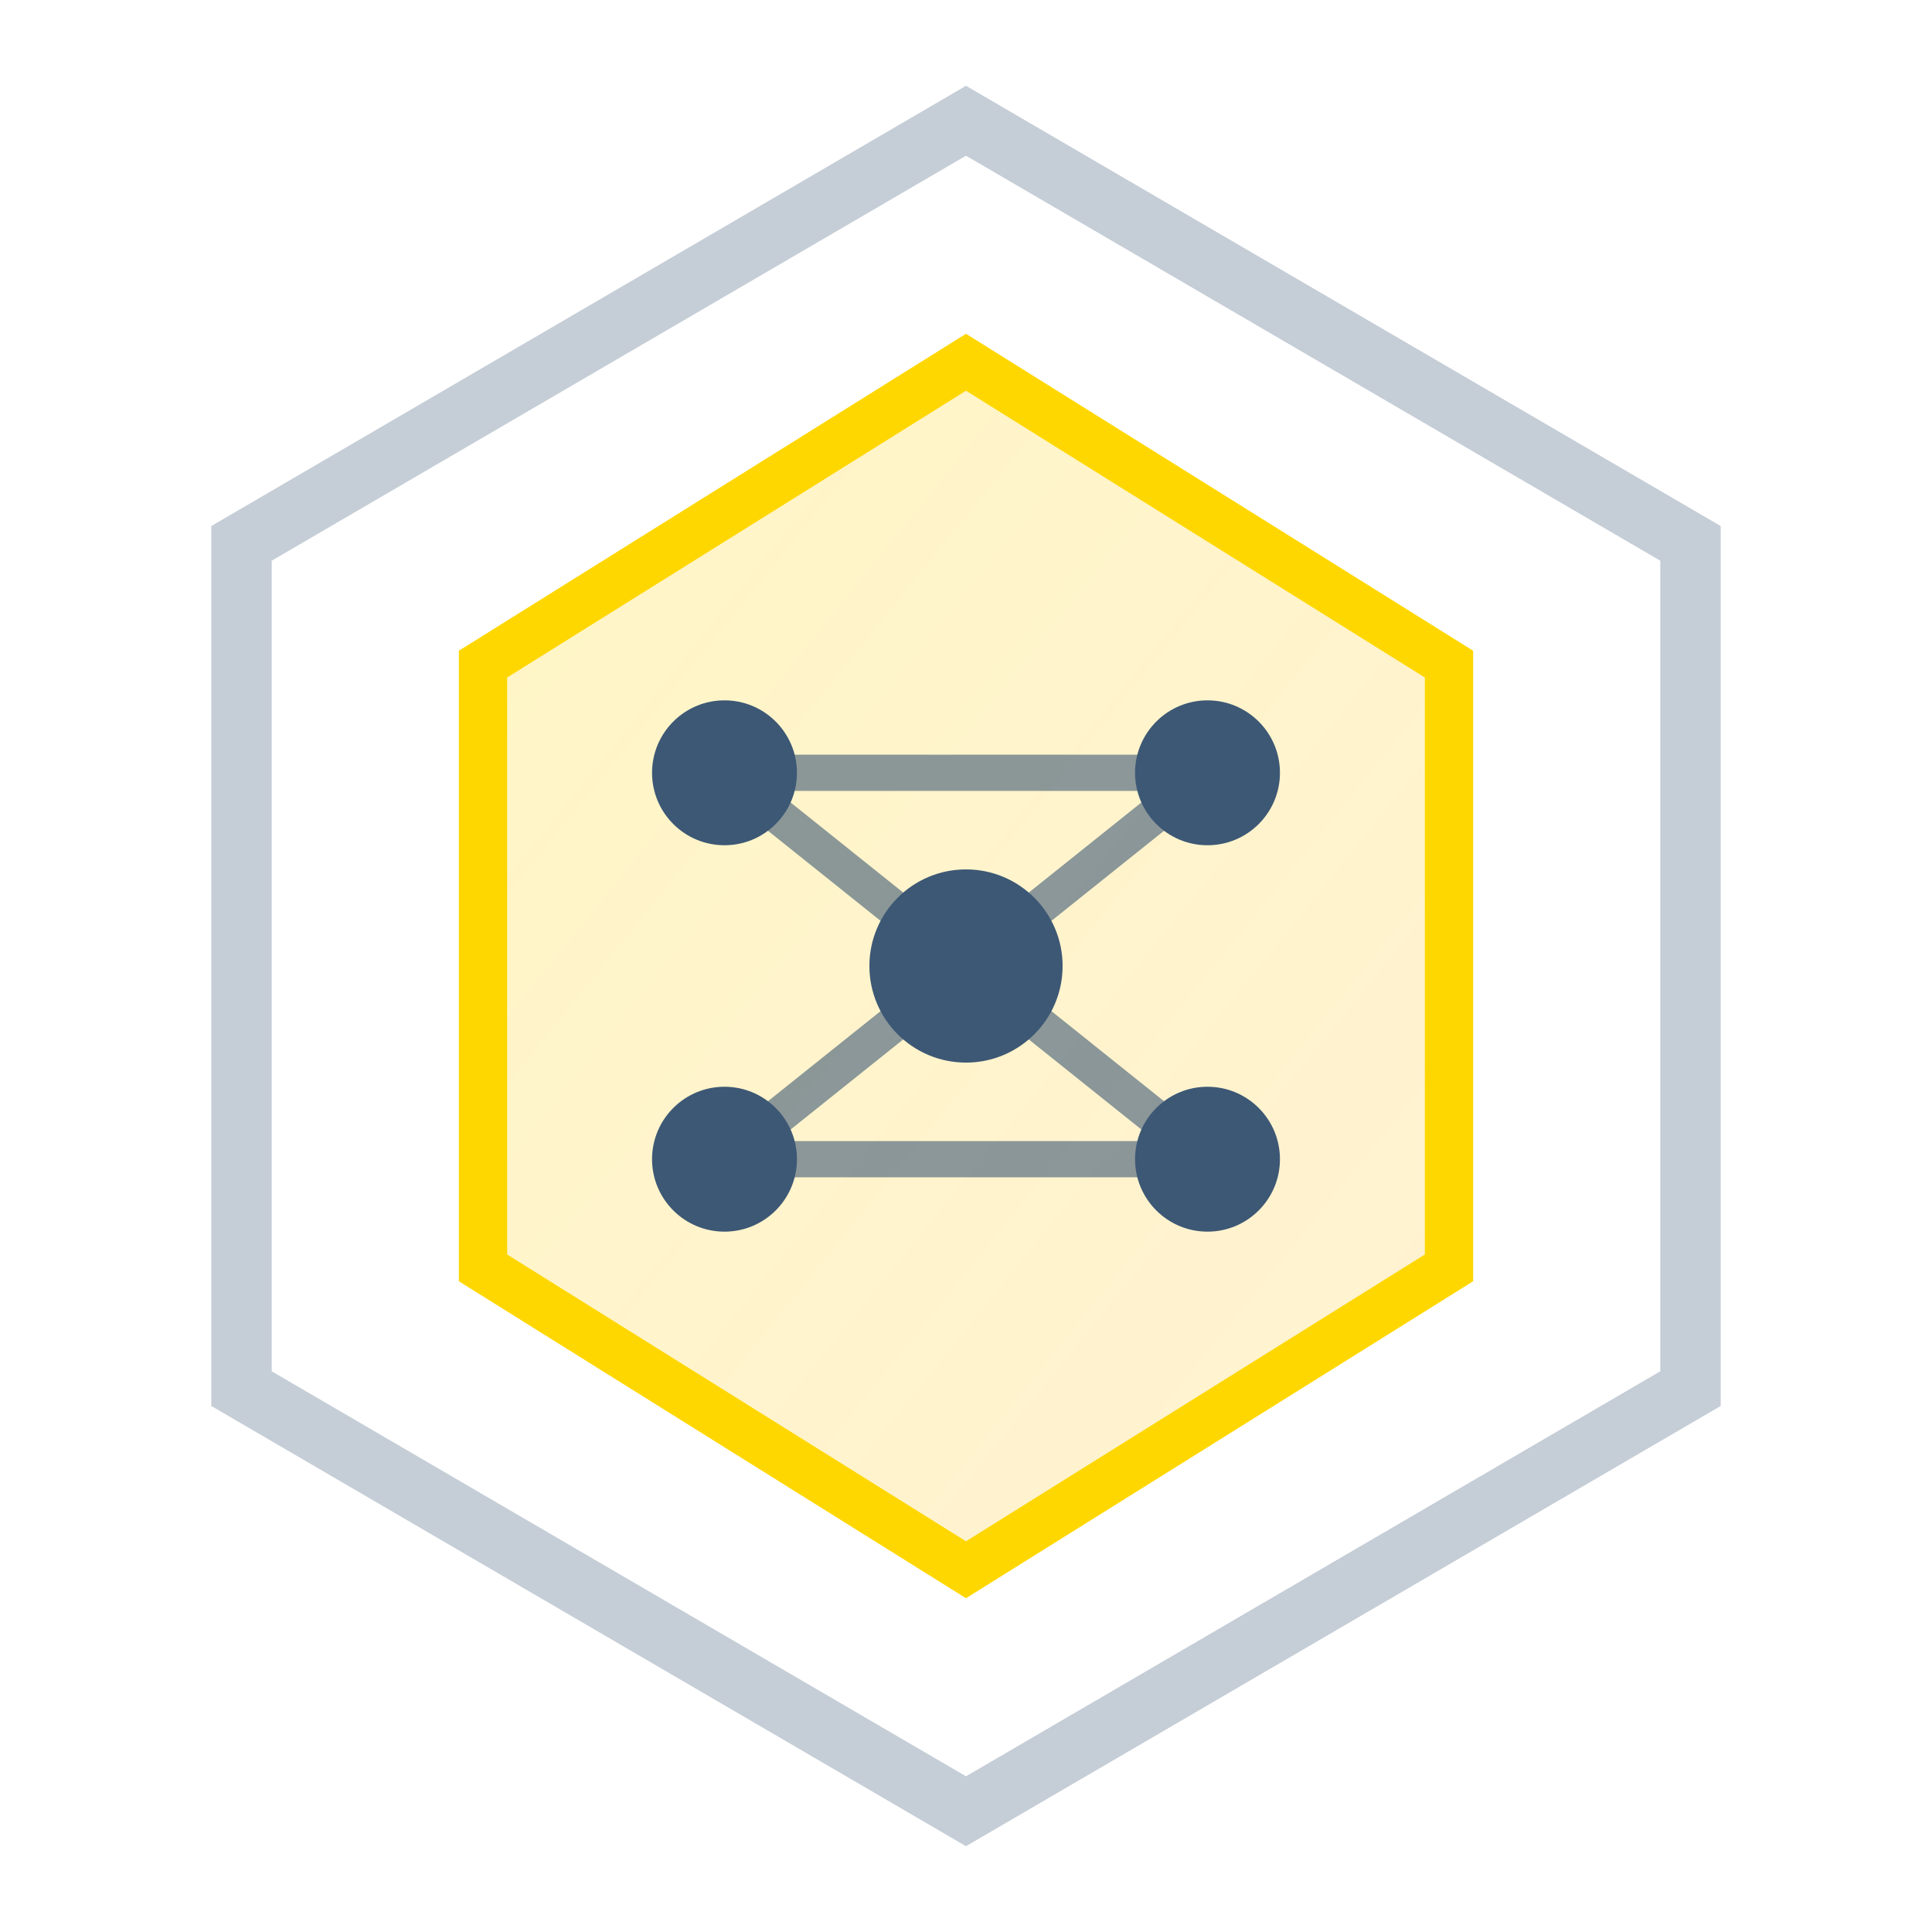
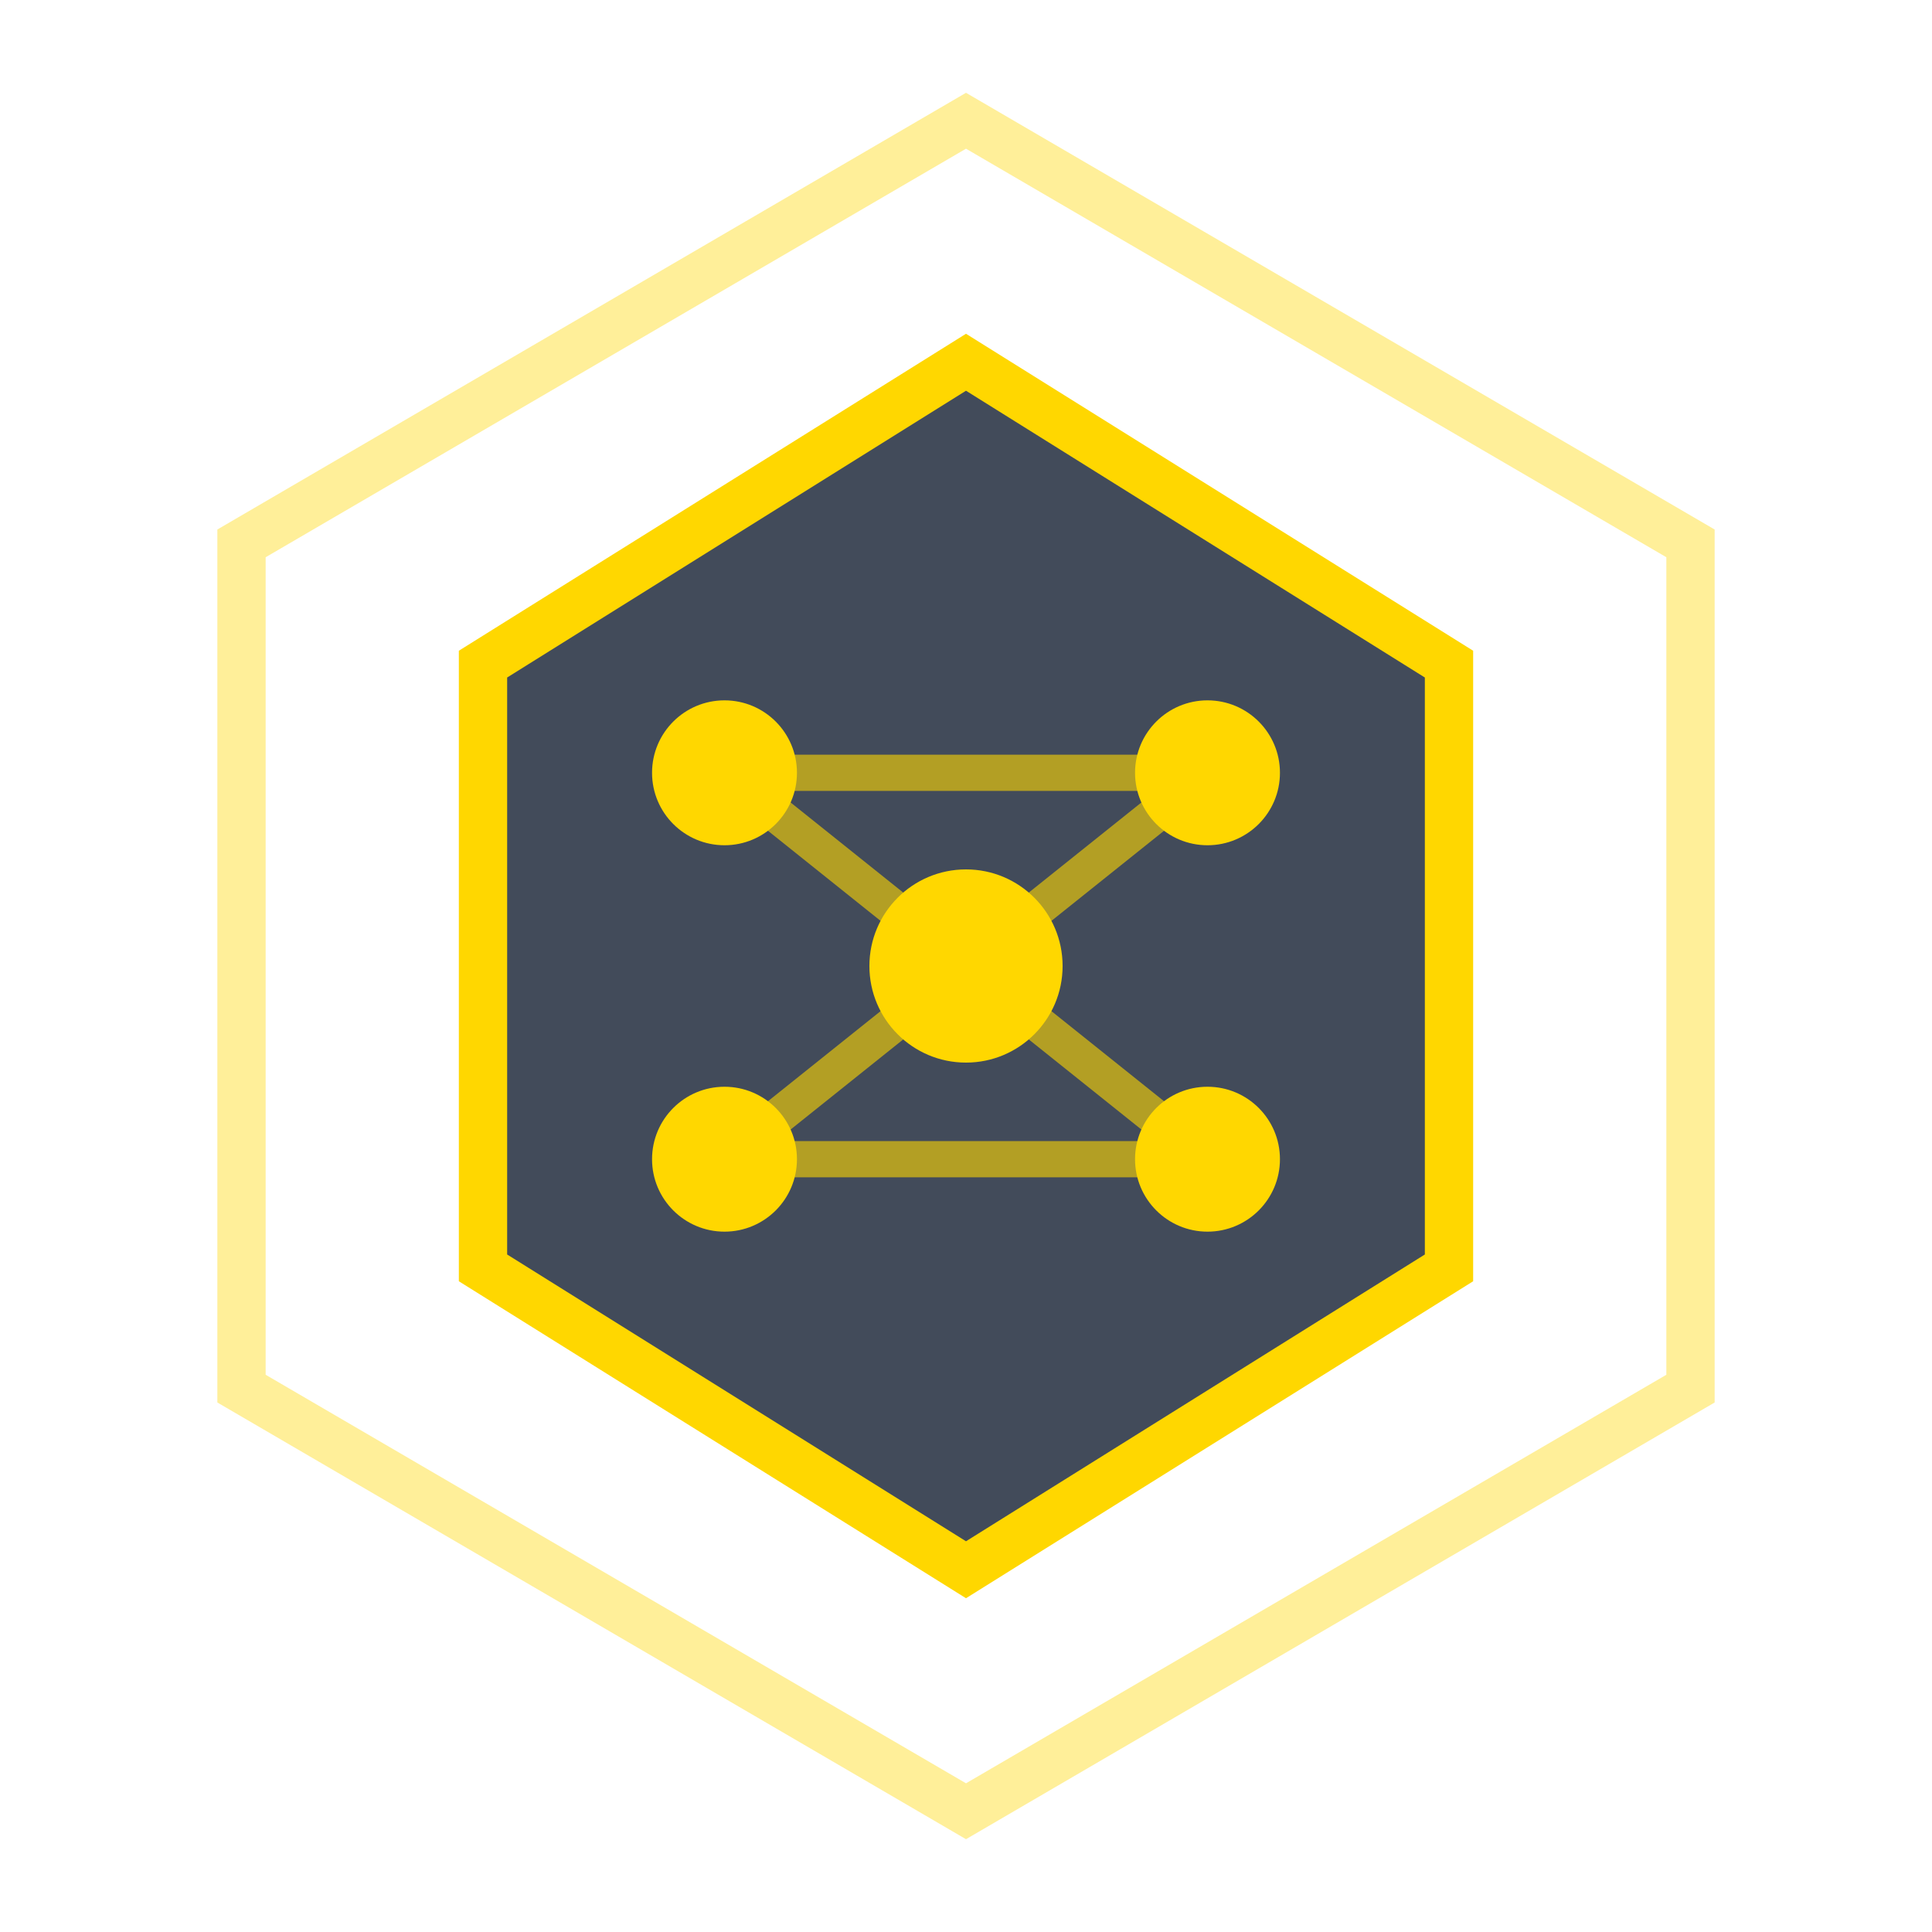
<svg xmlns="http://www.w3.org/2000/svg" width="80" height="80">
-   <polygon points="40,5 70,22.5 70,57.5 40,75 10,57.5 10,22.5" fill="none" stroke="#3d5875" stroke-width="2.5" opacity="0.3" />
-   <defs>
-     <linearGradient id="communityGradient" x1="0%" y1="0%" x2="100%" y2="100%">
-       <stop offset="0%" style="stop-color:#FFD700;stop-opacity:0.9" />
-       <stop offset="100%" style="stop-color:#FFB700;stop-opacity:0.7" />
-     </linearGradient>
-   </defs>
-   <polygon points="40,15 60,27.5 60,52.5 40,65 20,52.5 20,27.5" fill="url(#communityGradient)" opacity="0.25" />
+   <polygon points="40,5 70,22.5 70,57.5 40,75 10,57.5 10,22.5" fill="none" stroke="#FFD700" stroke-width="2" opacity="0.4" />
+   <polygon points="40,15 60,27.5 60,52.5 40,65 20,52.5 20,27.5" fill="#2d3748" opacity="0.9" />
  <polygon points="40,15 60,27.5 60,52.5 40,65 20,52.5 20,27.5" fill="none" stroke="#FFD700" stroke-width="2" />
-   <circle cx="40" cy="40" r="4" fill="#3d5875" />
-   <circle cx="30" cy="32" r="3" fill="#3d5875" />
-   <circle cx="50" cy="32" r="3" fill="#3d5875" />
-   <circle cx="30" cy="48" r="3" fill="#3d5875" />
-   <circle cx="50" cy="48" r="3" fill="#3d5875" />
-   <g stroke="#3d5875" stroke-width="1.5" opacity="0.6">
+   <g stroke="#FFD700" stroke-width="1.5" opacity="0.6">
    <line x1="40" y1="40" x2="30" y2="32" />
    <line x1="40" y1="40" x2="50" y2="32" />
    <line x1="40" y1="40" x2="30" y2="48" />
    <line x1="40" y1="40" x2="50" y2="48" />
    <line x1="30" y1="32" x2="50" y2="32" />
    <line x1="30" y1="48" x2="50" y2="48" />
  </g>
+   <circle cx="40" cy="40" r="4" fill="#FFD700" />
+   <circle cx="30" cy="32" r="3" fill="#FFD700" />
+   <circle cx="50" cy="32" r="3" fill="#FFD700" />
+   <circle cx="30" cy="48" r="3" fill="#FFD700" />
+   <circle cx="50" cy="48" r="3" fill="#FFD700" />
</svg>
